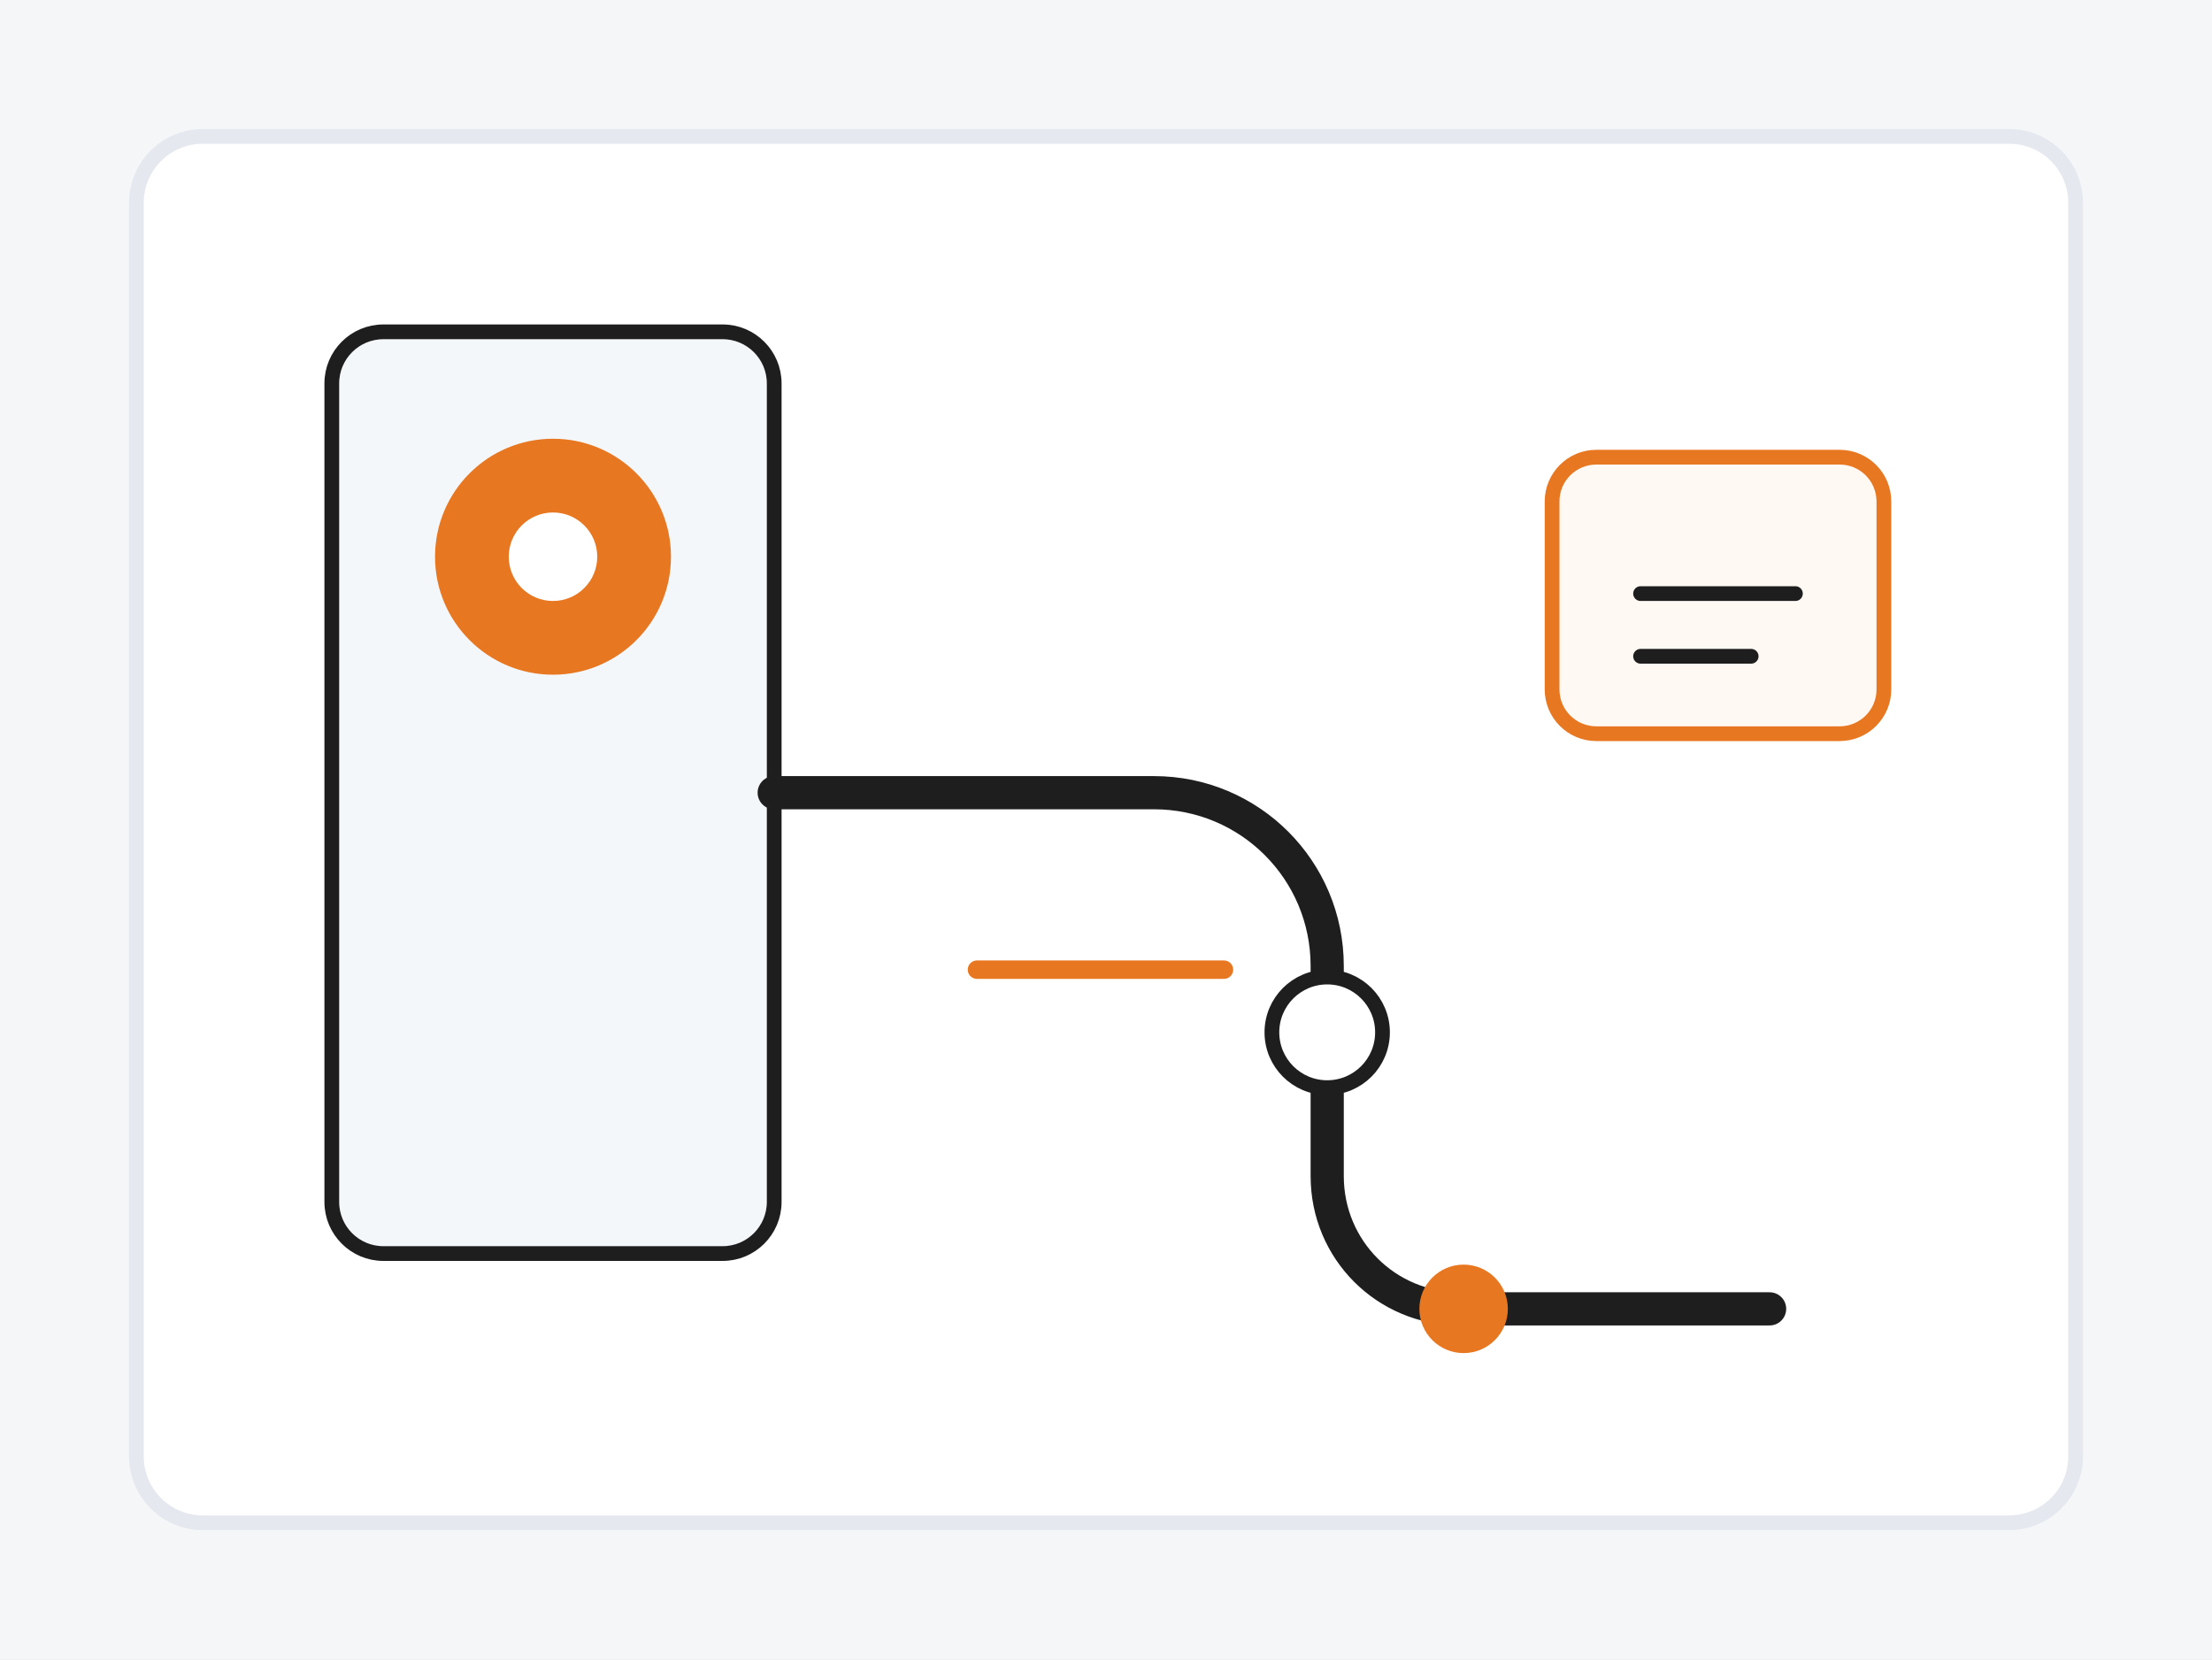
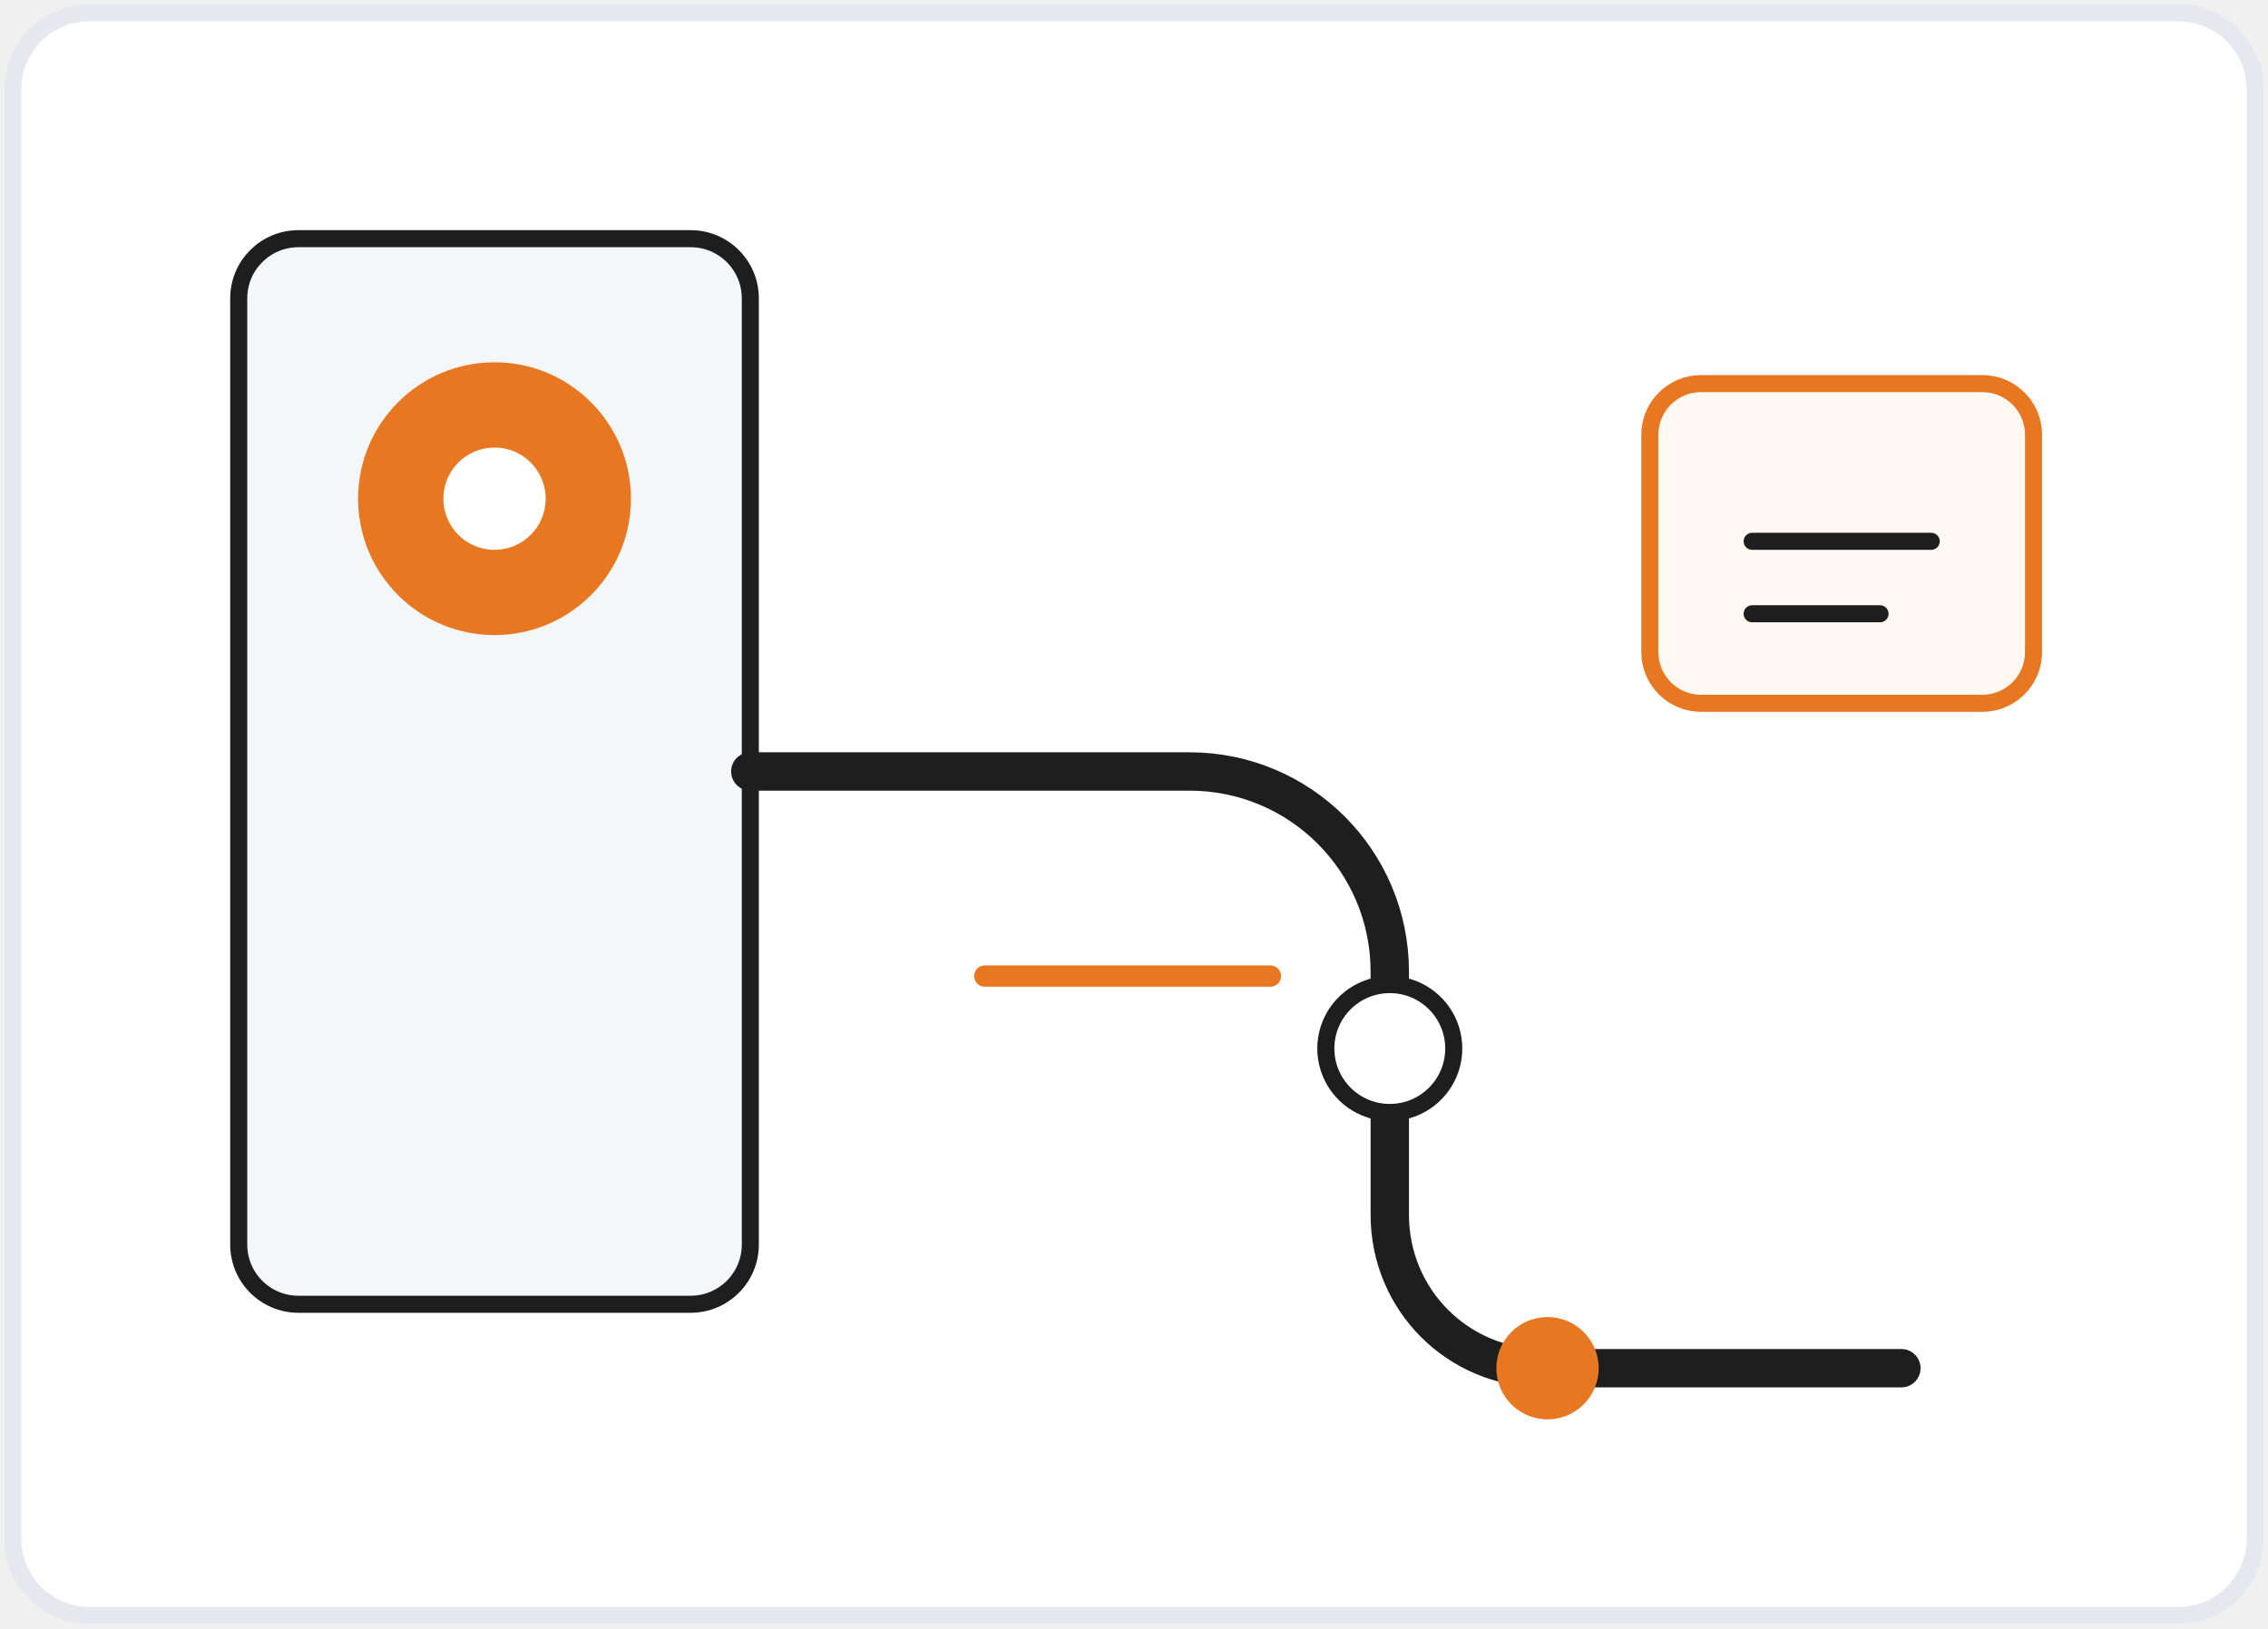
- <svg xmlns="http://www.w3.org/2000/svg" width="1200" height="900" viewBox="0 0 1200 900" fill="none">
-   <rect width="1200" height="900" fill="#F5F6F8" />
+ <svg xmlns="http://www.w3.org/2000/svg" width="1064" height="764" viewBox="68 68 1064 764" fill="none">
  <rect x="74" y="74" width="1052" height="752" rx="36" fill="#FFFFFF" stroke="#E5E9EF" stroke-width="8" />
  <rect x="180" y="180" width="240" height="500" rx="28" fill="#F4F7FA" stroke="#1E1E1E" stroke-width="8" />
  <circle cx="300" cy="302" r="64" fill="#E87722" />
  <circle cx="300" cy="302" r="24" fill="#FFFFFF" />
  <path d="M420 430H626C678 430 720 472 720 524V562" stroke="#1E1E1E" stroke-width="18" stroke-linecap="round" />
  <path d="M720 562V638C720 678 752 710 792 710H960" stroke="#1E1E1E" stroke-width="18" stroke-linecap="round" />
  <path d="M530 526H664" stroke="#E87722" stroke-width="10" stroke-linecap="round" />
  <circle cx="720" cy="560" r="30" fill="#FFFFFF" stroke="#1E1E1E" stroke-width="8" />
  <circle cx="794" cy="710" r="24" fill="#E87722" />
  <rect x="842" y="248" width="180" height="150" rx="24" fill="#FFF8F3" stroke="#E87722" stroke-width="8" />
  <path d="M890 322H974" stroke="#1E1E1E" stroke-width="8" stroke-linecap="round" />
  <path d="M890 356H950" stroke="#1E1E1E" stroke-width="8" stroke-linecap="round" />
</svg>
